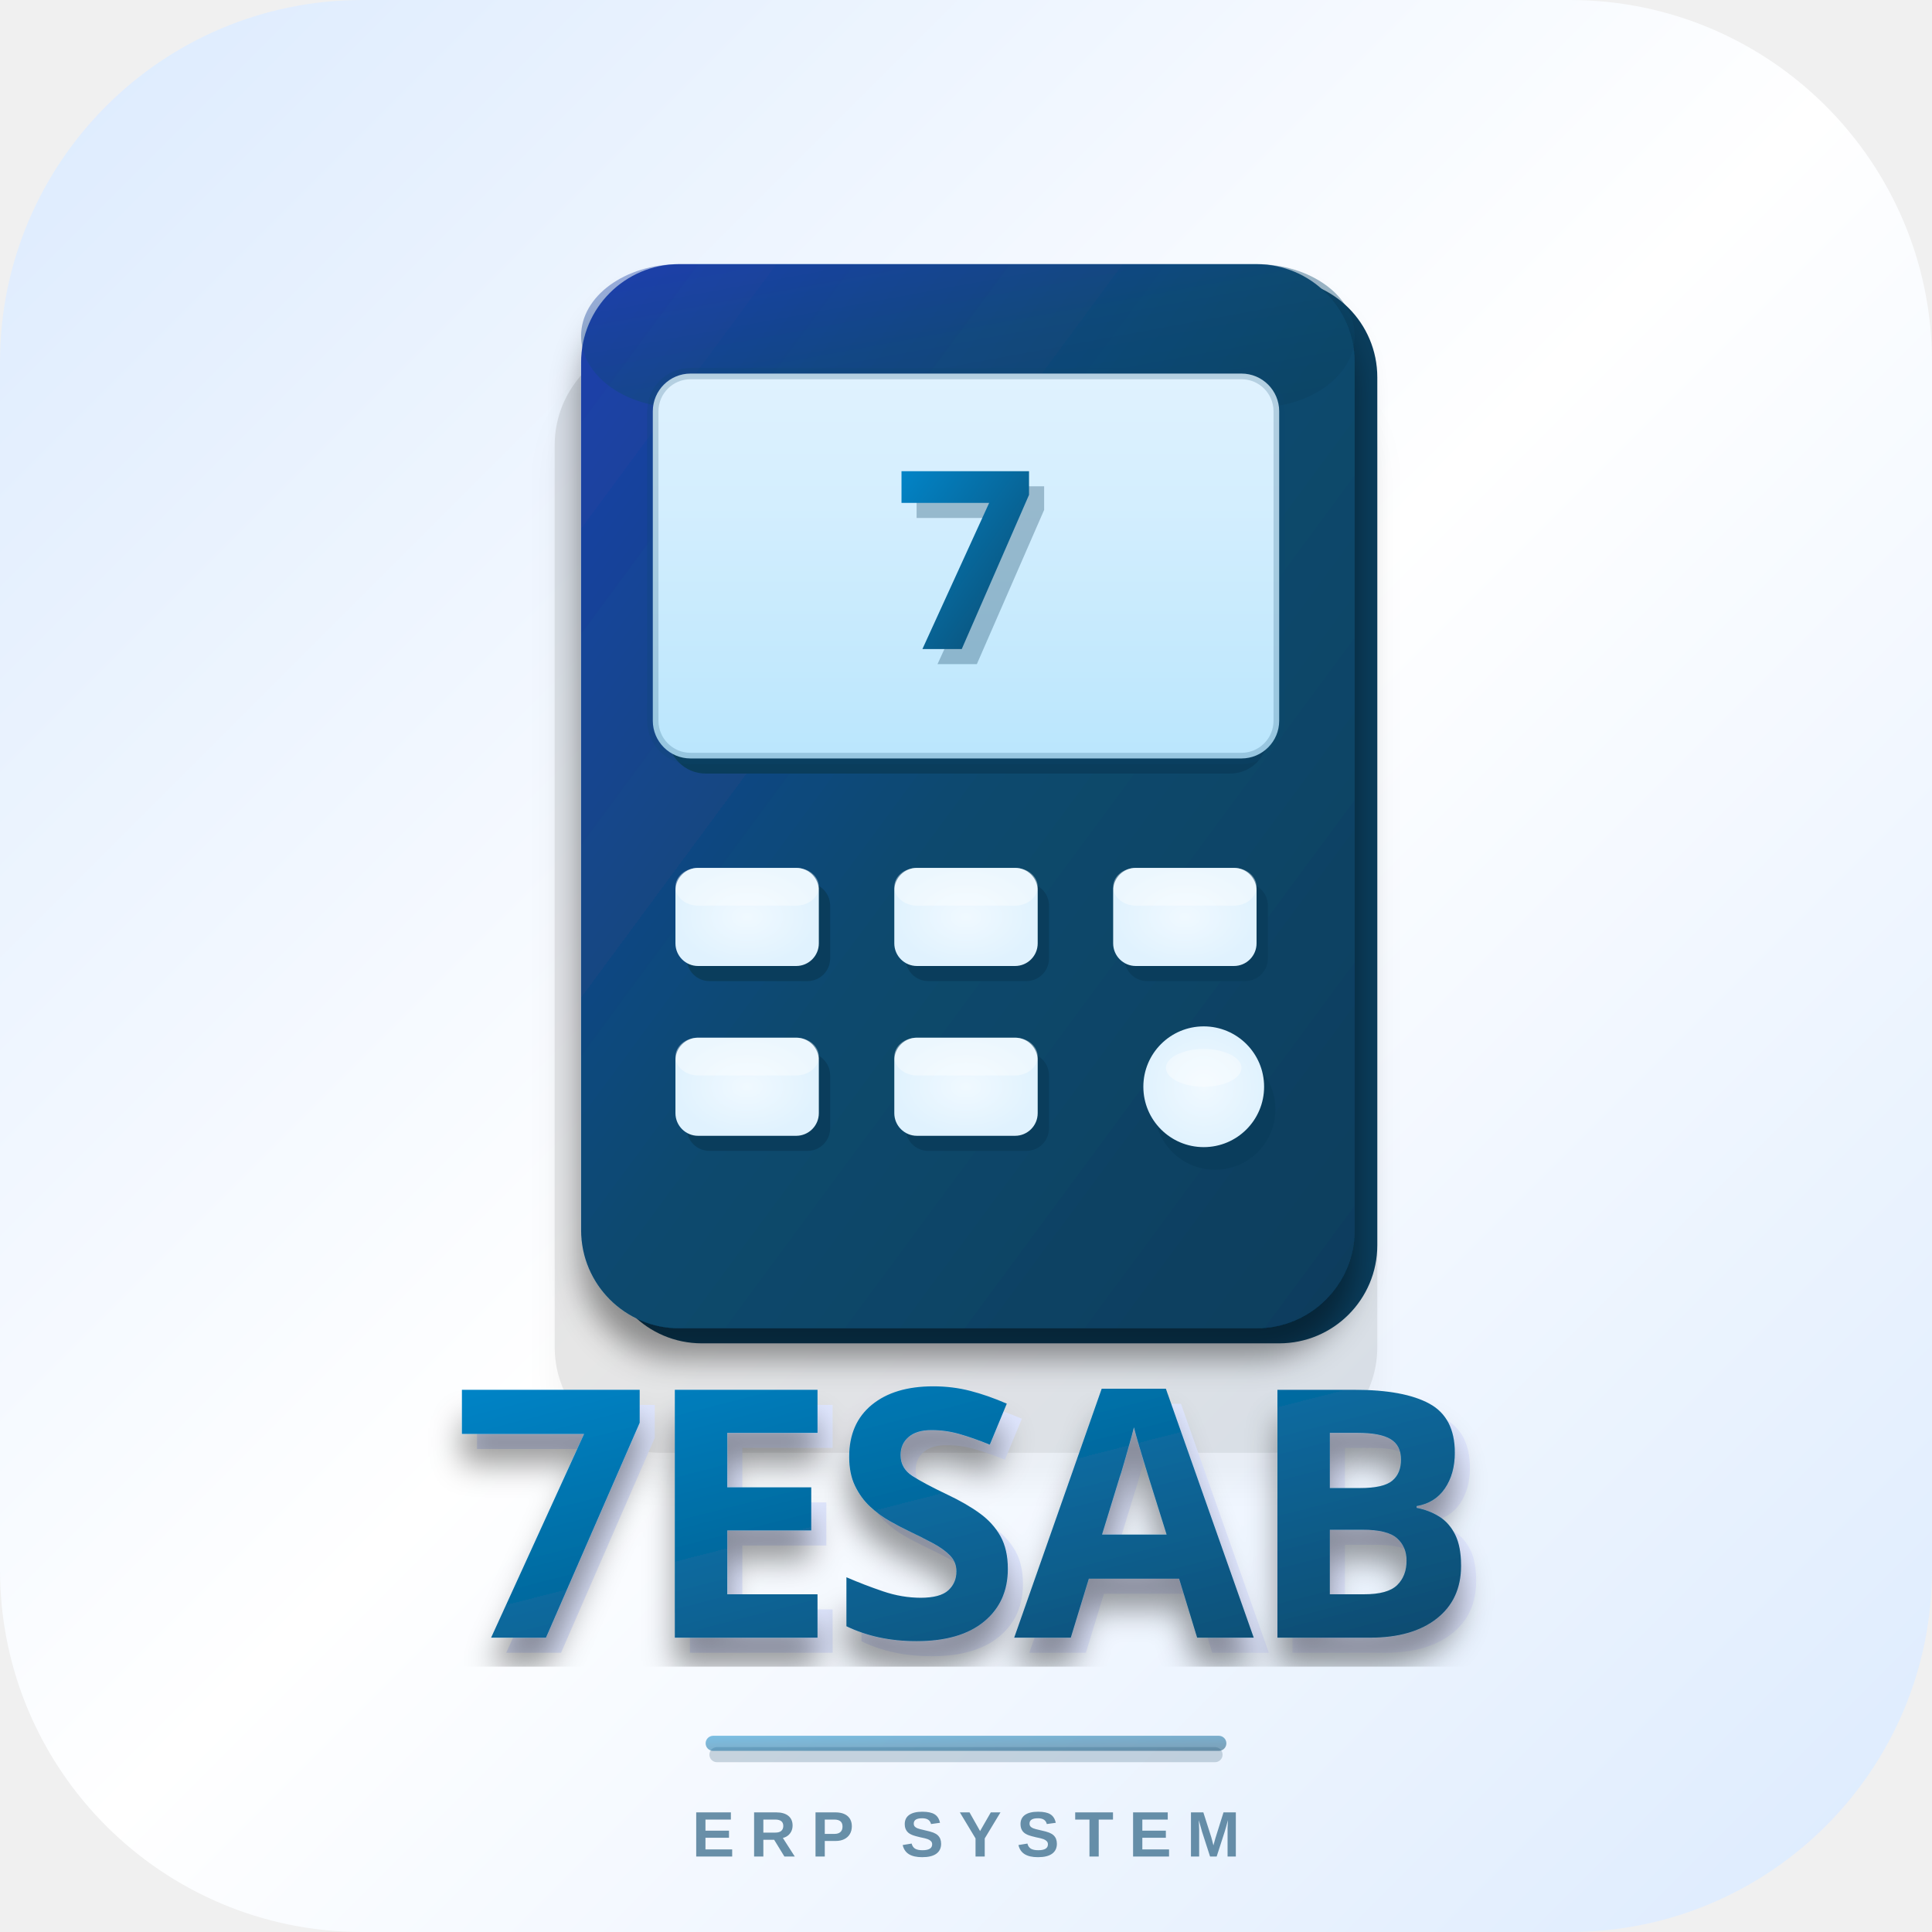
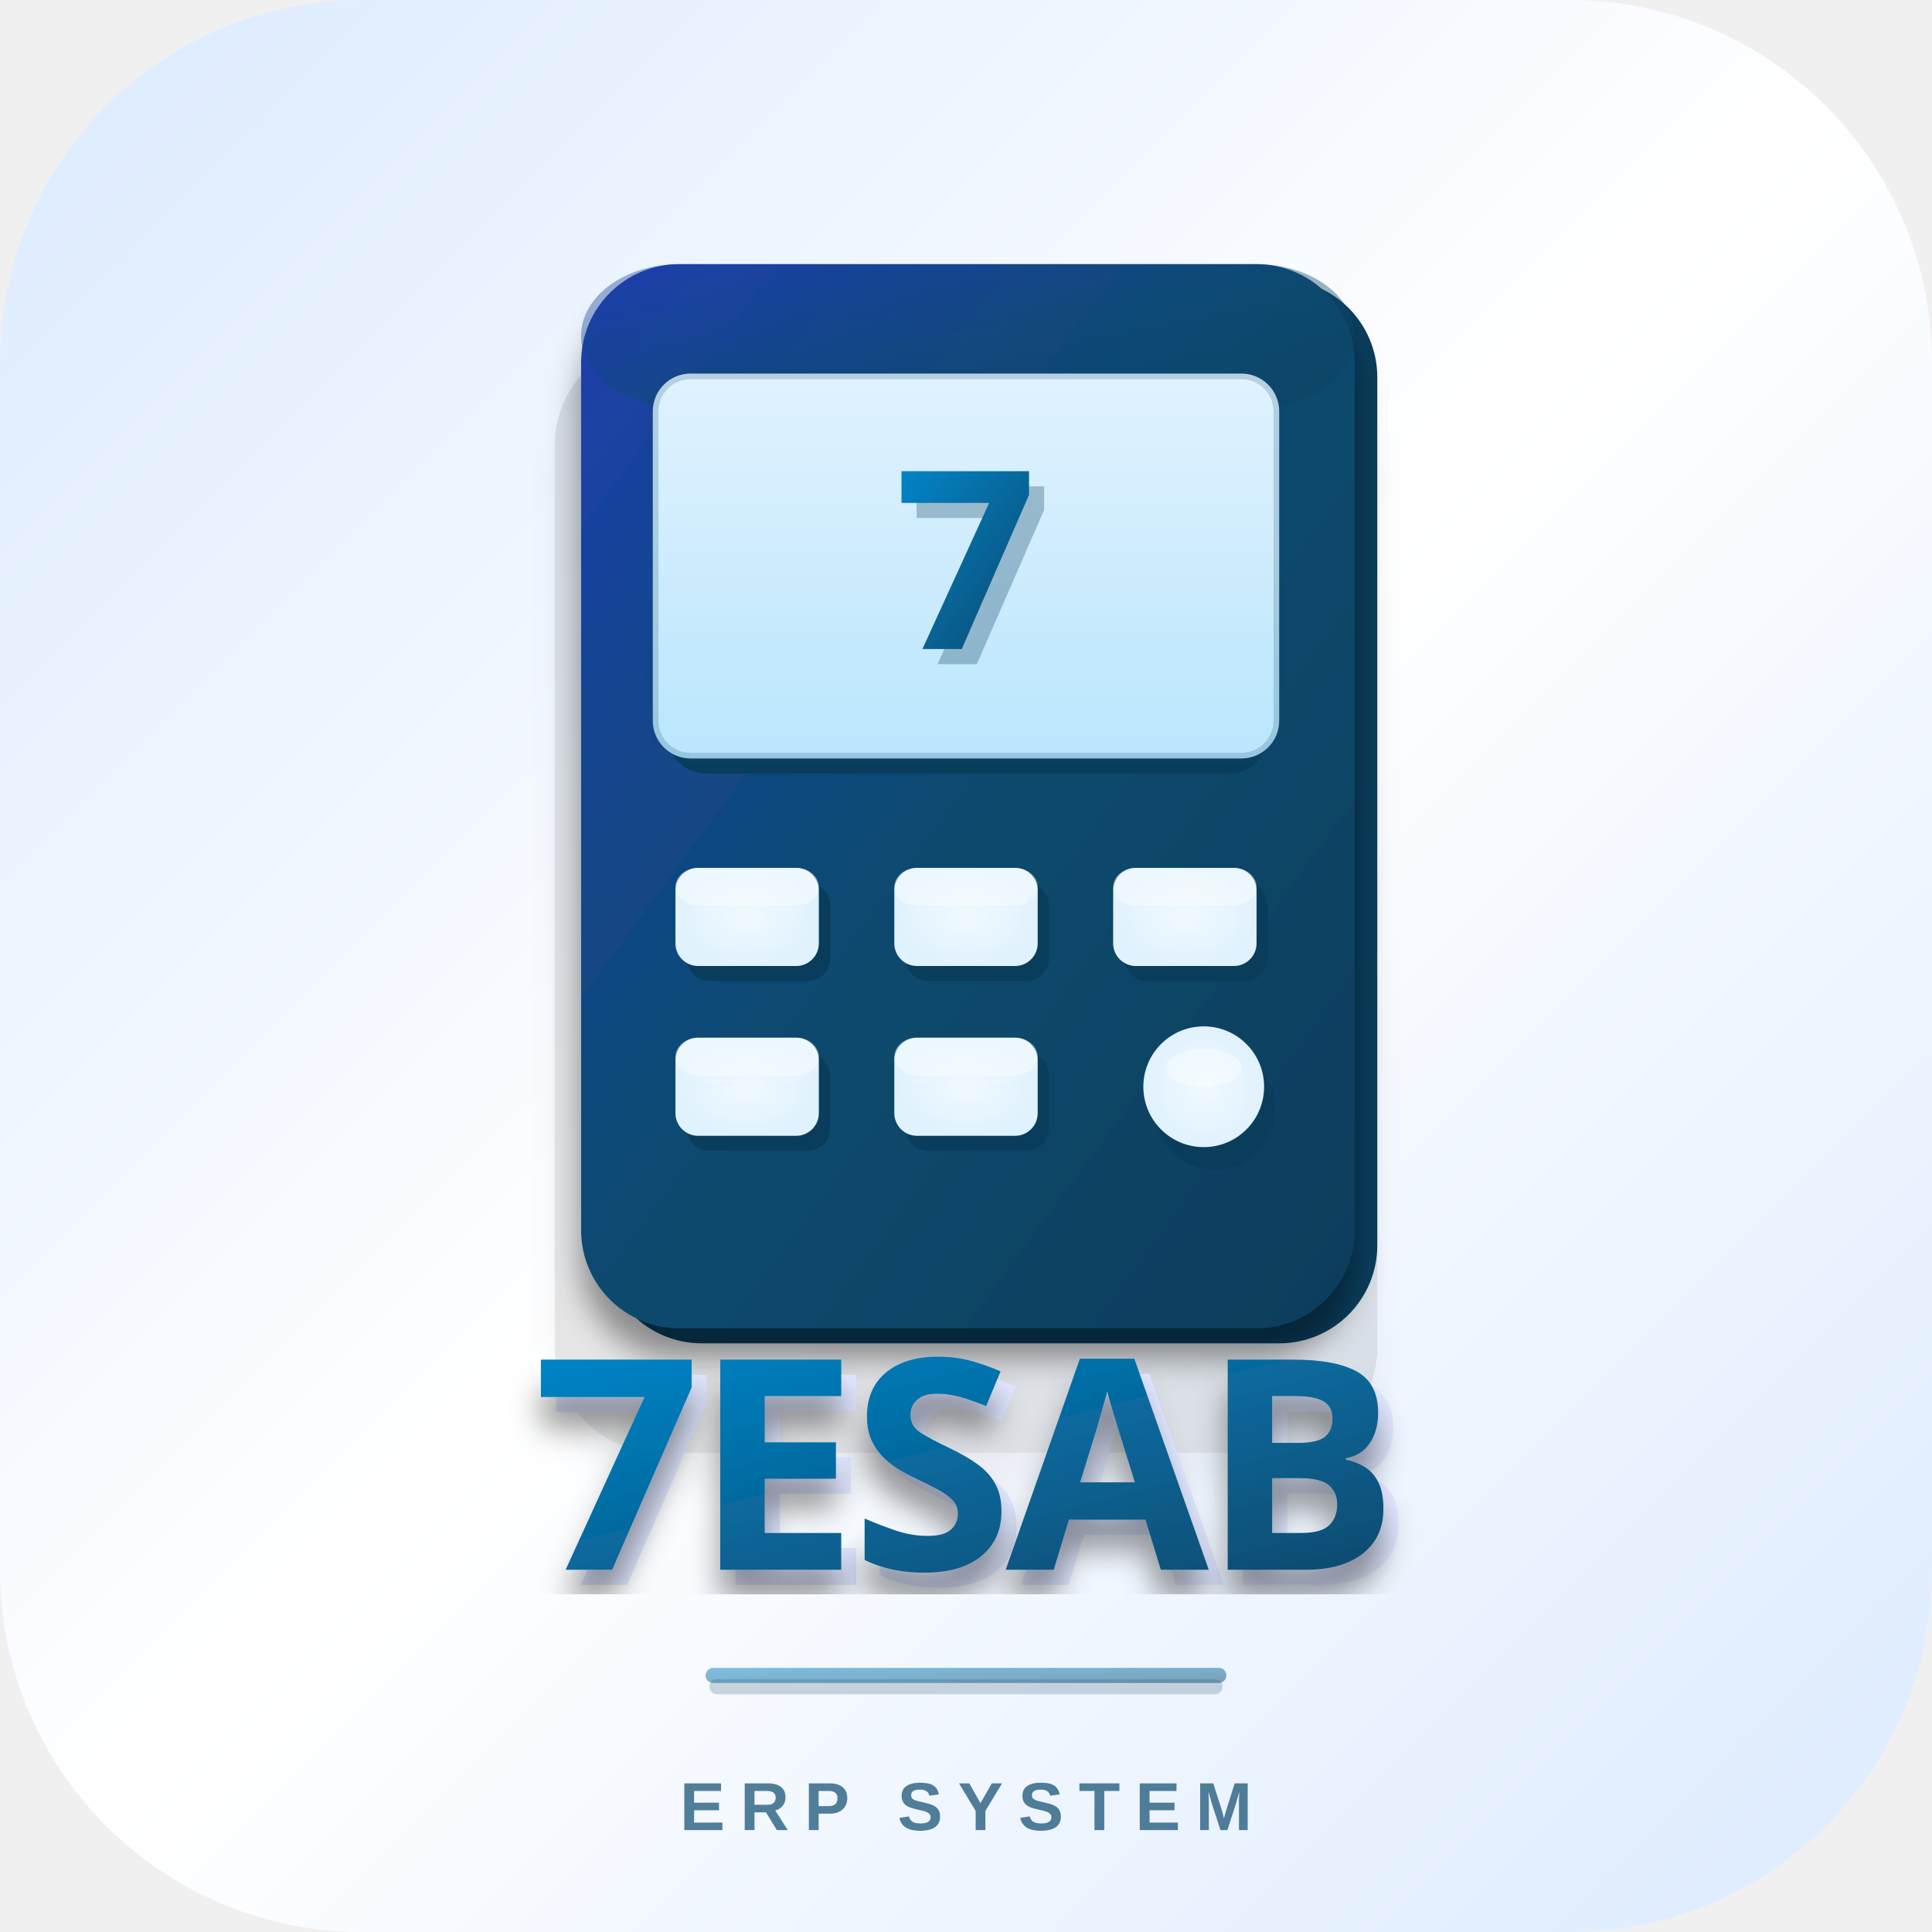
<svg xmlns="http://www.w3.org/2000/svg" viewBox="0 0 512 512" width="512" height="512">
  <defs>
    <linearGradient id="bgGradient" x1="0%" y1="0%" x2="100%" y2="100%">
      <stop offset="0%" style="stop-color:#dbeafe;stop-opacity:1" />
      <stop offset="50%" style="stop-color:#ffffff;stop-opacity:1" />
      <stop offset="100%" style="stop-color:#dbeafe;stop-opacity:1" />
    </linearGradient>
    <linearGradient id="calc3D" x1="0%" y1="0%" x2="100%" y2="100%">
      <stop offset="0%" style="stop-color:#1e40af;stop-opacity:1" />
      <stop offset="50%" style="stop-color:#0c4a6e;stop-opacity:1" />
      <stop offset="100%" style="stop-color:#0a3d5c;stop-opacity:1" />
    </linearGradient>
    <linearGradient id="screenGlow" x1="0%" y1="0%" x2="0%" y2="100%">
      <stop offset="0%" style="stop-color:#e0f2fe;stop-opacity:1" />
      <stop offset="100%" style="stop-color:#bae6fd;stop-opacity:1" />
    </linearGradient>
    <linearGradient id="number3D" x1="0%" y1="0%" x2="100%" y2="100%">
      <stop offset="0%" style="stop-color:#0284c7;stop-opacity:1" />
      <stop offset="100%" style="stop-color:#0c4a6e;stop-opacity:1" />
    </linearGradient>
    <filter id="depth">
      <feGaussianBlur in="SourceAlpha" stdDeviation="4" />
      <feOffset dx="0" dy="8" result="offsetblur" />
      <feComponentTransfer>
        <feFuncA type="linear" slope="0.4" />
      </feComponentTransfer>
      <feMerge>
        <feMergeNode />
        <feMergeNode in="SourceGraphic" />
      </feMerge>
    </filter>
    <radialGradient id="buttonGrad">
      <stop offset="0%" style="stop-color:#f0f9ff;stop-opacity:1" />
      <stop offset="100%" style="stop-color:#e0f2fe;stop-opacity:1" />
    </radialGradient>
  </defs>
  <rect width="512" height="512" rx="96" fill="url(#bgGradient)" />
  <rect x="147" y="90" width="218" height="295" rx="28" fill="#000000" opacity="0.10" filter="url(#depth)" />
  <rect x="160" y="74" width="205" height="282" rx="26" fill="#0a3d5c" />
  <rect x="154" y="70" width="205" height="282" rx="26" fill="url(#calc3D)" filter="url(#depth)" />
  <rect x="154" y="70" width="205" height="38" rx="26" fill="url(#calc3D)" opacity="0.4" />
  <rect x="177" y="102" width="159" height="103" rx="10" fill="#0a3d5c" />
  <rect x="173" y="99" width="166" height="102" rx="10" fill="url(#screenGlow)" />
  <rect x="173" y="99" width="166" height="102" rx="10" fill="none" stroke="rgba(12, 74, 110, 0.2)" stroke-width="3" />
  <text x="260" y="176" font-family="Arial Black, sans-serif" font-size="66" font-weight="900" fill="#0a3d5c" text-anchor="middle" opacity="0.3">7</text>
  <text x="256" y="172" font-family="Arial Black, sans-serif" font-size="66" font-weight="900" fill="url(#number3D)" text-anchor="middle">7</text>
  <g>
    <rect x="182" y="234" width="38" height="26" rx="6" fill="#0a3d5c" />
    <rect x="240" y="234" width="38" height="26" rx="6" fill="#0a3d5c" />
    <rect x="298" y="234" width="38" height="26" rx="6" fill="#0a3d5c" />
    <rect x="179" y="230" width="38" height="26" rx="6" fill="url(#buttonGrad)" />
    <rect x="237" y="230" width="38" height="26" rx="6" fill="url(#buttonGrad)" />
    <rect x="295" y="230" width="38" height="26" rx="6" fill="url(#buttonGrad)" />
    <rect x="179" y="230" width="38" height="10" rx="6" fill="white" opacity="0.4" />
    <rect x="237" y="230" width="38" height="10" rx="6" fill="white" opacity="0.4" />
    <rect x="295" y="230" width="38" height="10" rx="6" fill="white" opacity="0.4" />
  </g>
  <g>
    <rect x="182" y="279" width="38" height="26" rx="6" fill="#0a3d5c" />
    <rect x="240" y="279" width="38" height="26" rx="6" fill="#0a3d5c" />
    <ellipse cx="322" cy="294" rx="16" ry="16" fill="#0a3d5c" />
    <rect x="179" y="275" width="38" height="26" rx="6" fill="url(#buttonGrad)" />
    <rect x="237" y="275" width="38" height="26" rx="6" fill="url(#buttonGrad)" />
    <circle cx="319" cy="288" r="16" fill="url(#buttonGrad)" />
    <rect x="179" y="275" width="38" height="10" rx="6" fill="white" opacity="0.4" />
    <rect x="237" y="275" width="38" height="10" rx="6" fill="white" opacity="0.4" />
    <ellipse cx="319" cy="283" rx="10" ry="5" fill="white" opacity="0.4" />
  </g>
-   <text x="260" y="438" font-family="Arial Black, sans-serif" font-size="92" font-weight="900" fill="#e0e7ff" text-anchor="middle" letter-spacing="-2">7ESAB</text>
-   <text x="256" y="434" font-family="Arial Black, sans-serif" font-size="92" font-weight="900" fill="url(#number3D)" text-anchor="middle" letter-spacing="-2" filter="url(#depth)">7ESAB</text>
-   <rect x="188" y="463" width="136" height="4" rx="2" fill="#0a3d5c" opacity="0.2" />
-   <rect x="187" y="460" width="138" height="4" rx="2" fill="url(#number3D)" opacity="0.5" />
-   <text x="256" y="492" font-family="Arial, sans-serif" font-size="17" font-weight="600" fill="#0c4a6e" text-anchor="middle" letter-spacing="4" opacity="0.6">ERP SYSTEM</text>
+   <text x="260" y="420" font-family="Arial Black, sans-serif" font-size="78" font-weight="900" fill="#e0e7ff" text-anchor="middle" letter-spacing="-2">7ESAB</text>
+   <text x="256" y="416" font-family="Arial Black, sans-serif" font-size="78" font-weight="900" fill="url(#number3D)" text-anchor="middle" letter-spacing="-2" filter="url(#depth)">7ESAB</text>
+   <rect x="188" y="445" width="136" height="4" rx="2" fill="#0a3d5c" opacity="0.2" />
+   <rect x="187" y="442" width="138" height="4" rx="2" fill="url(#number3D)" opacity="0.5" />
+   <text x="256" y="485" font-family="Arial, sans-serif" font-size="18" font-weight="600" fill="#0c4a6e" text-anchor="middle" letter-spacing="4" opacity="0.7">ERP SYSTEM</text>
</svg>
